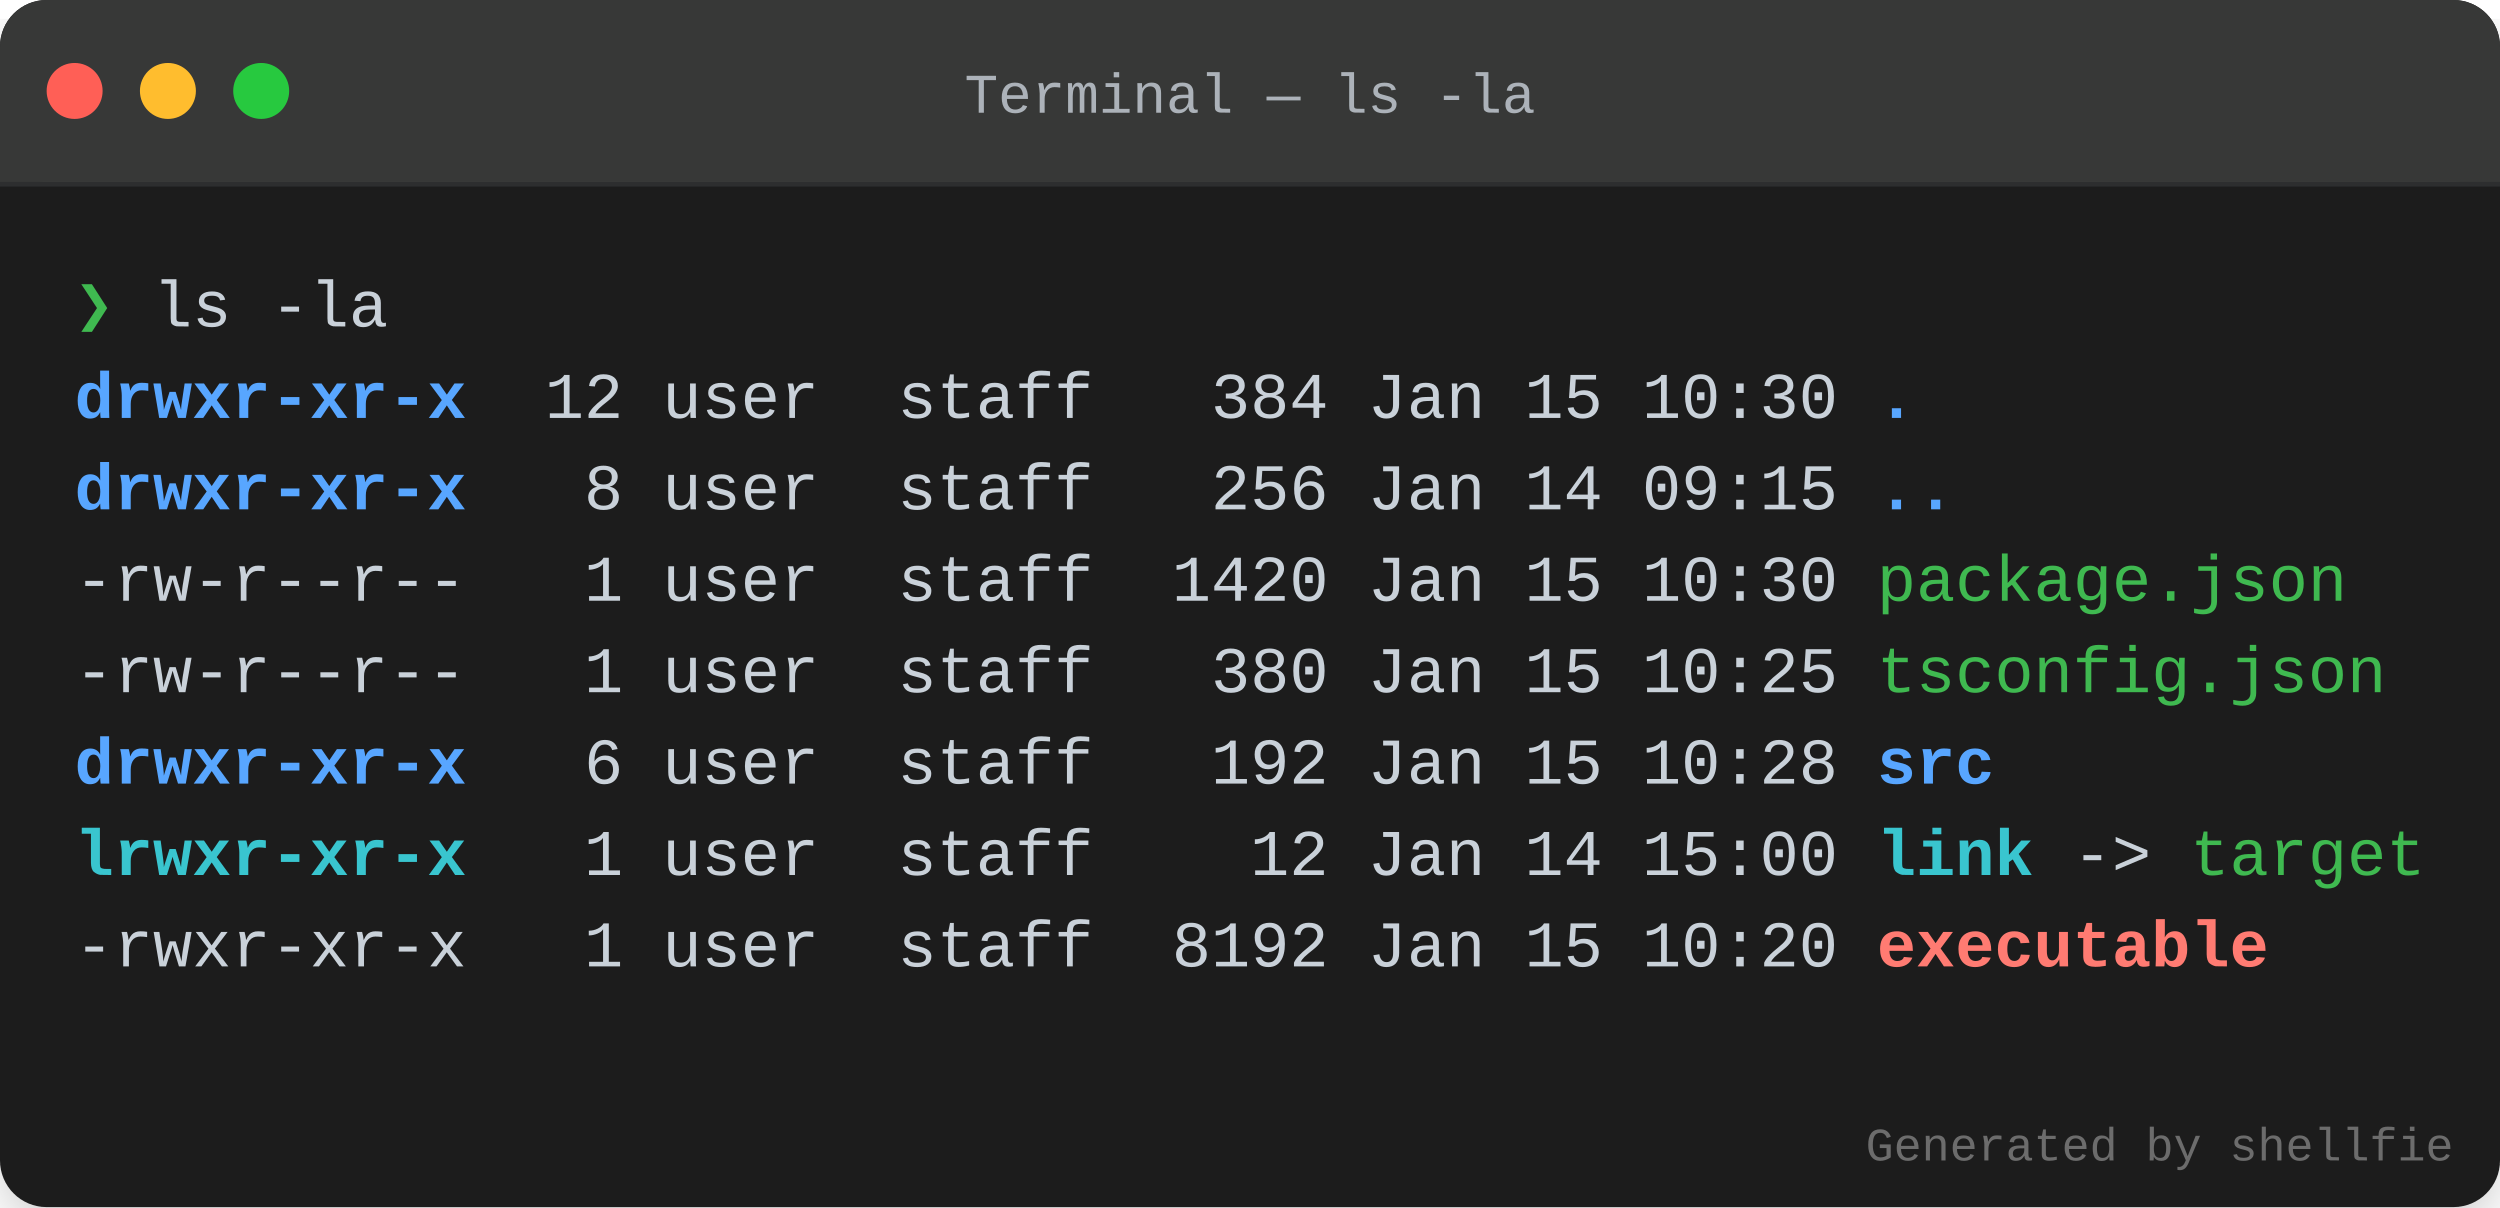
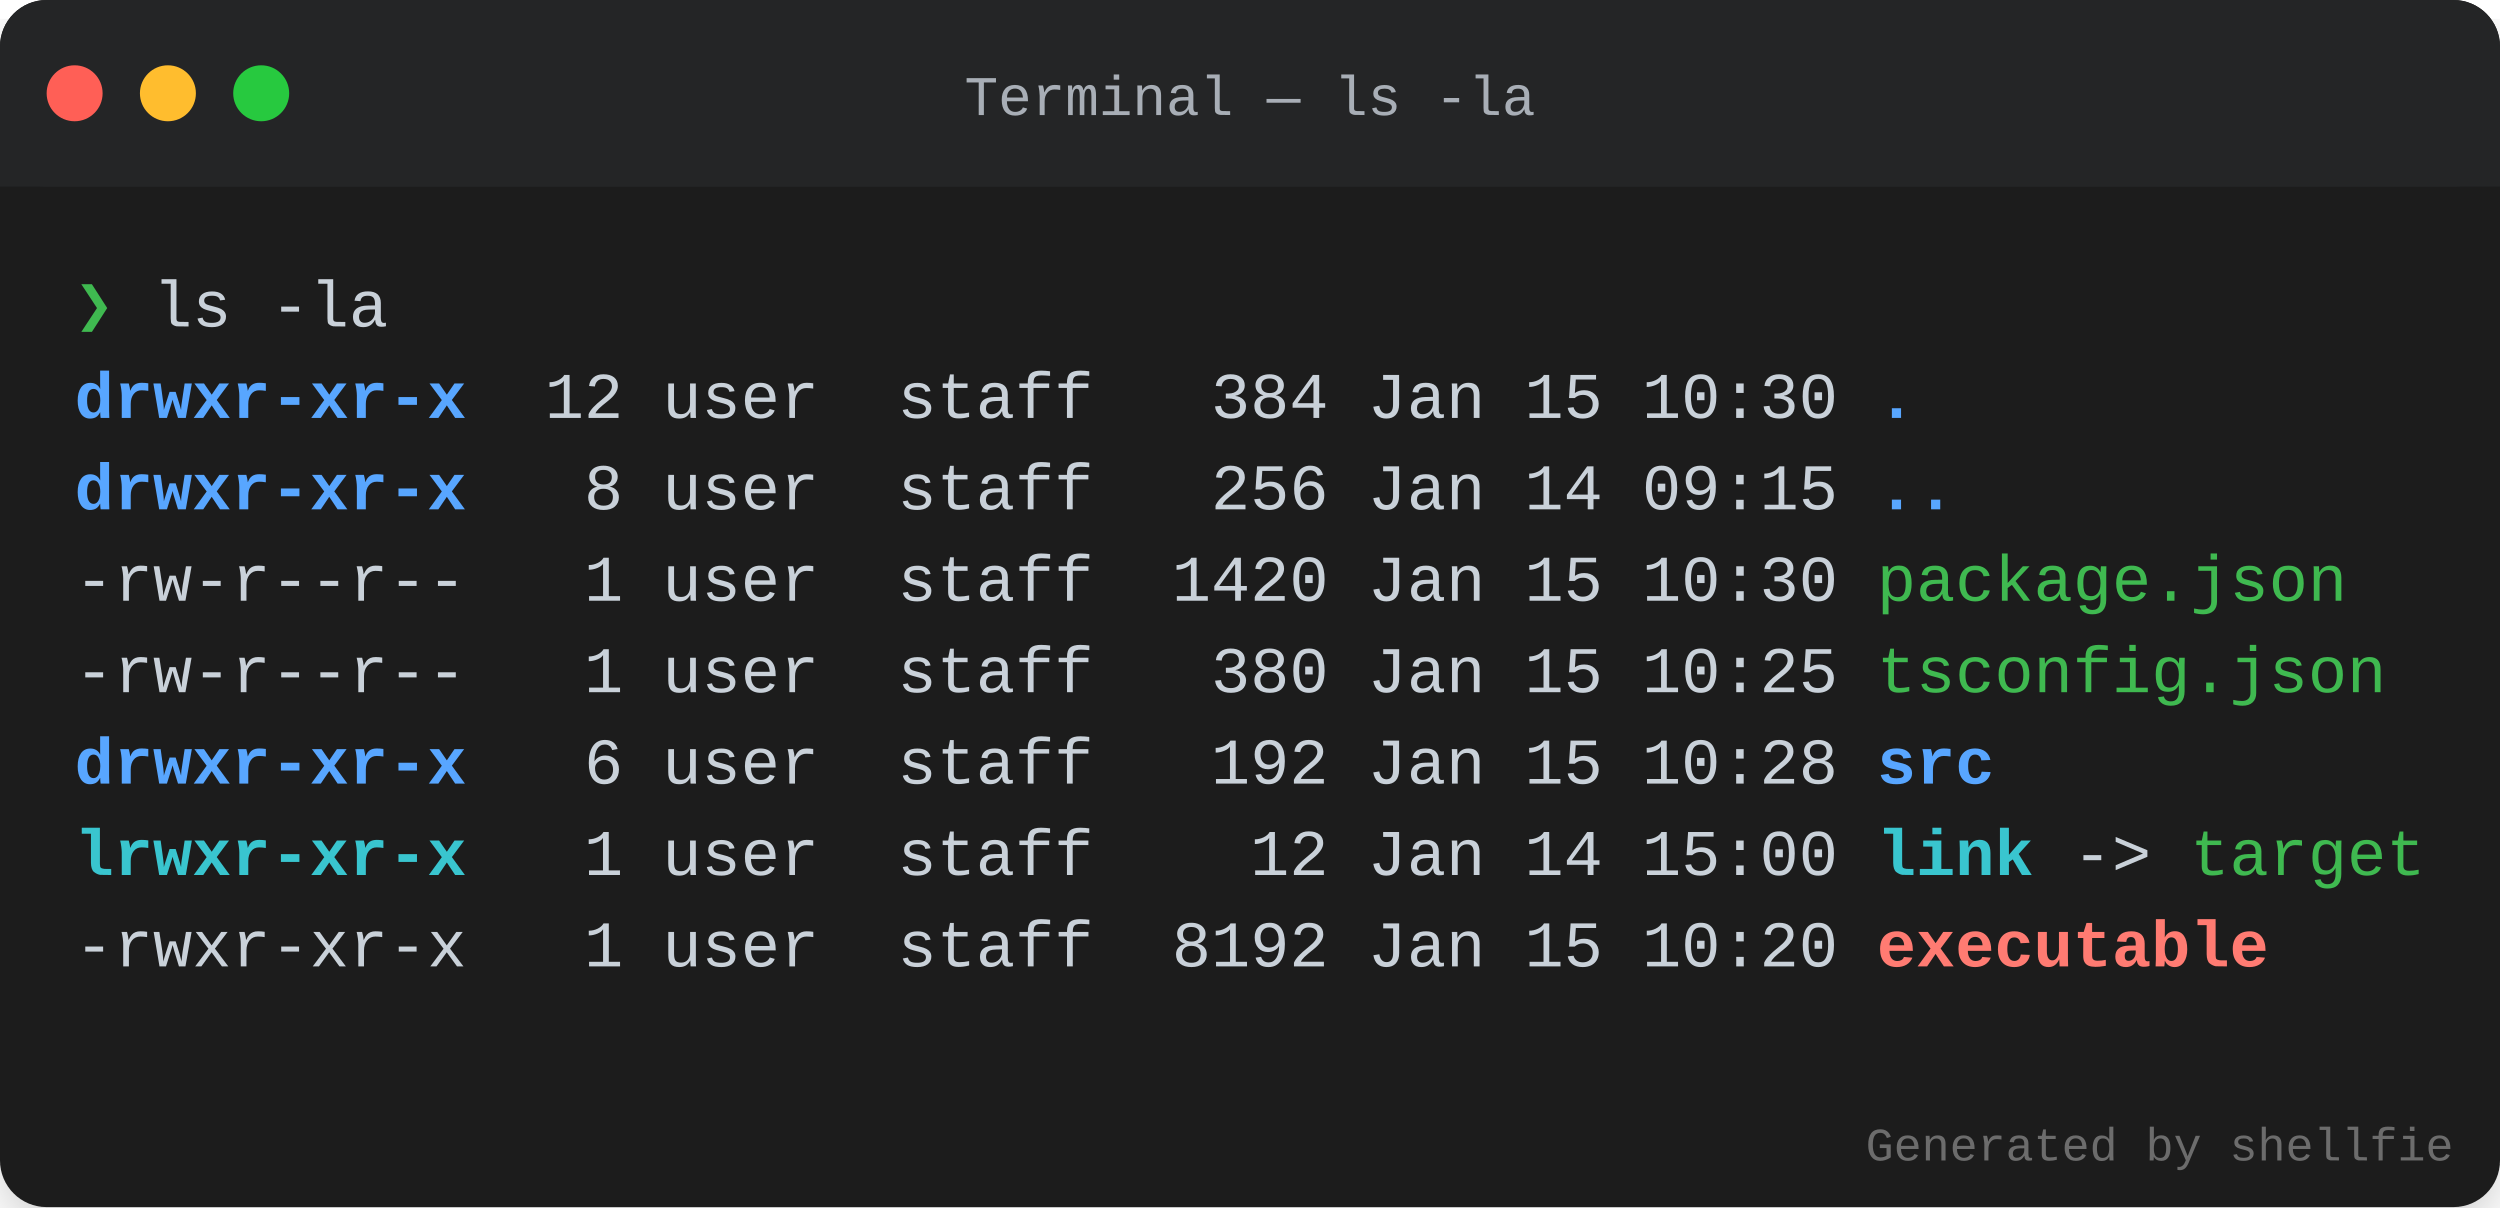
<svg xmlns="http://www.w3.org/2000/svg" viewBox="0 0 536 258.8" width="536" height="258.8">
  <defs>
    <filter id="shadow" x="-10%" y="-10%" width="120%" height="120%">
      <feDropShadow dx="0" dy="4" stdDeviation="8" flood-opacity="0.3" />
    </filter>
  </defs>
  <rect x="0" y="0" width="536" height="258.8" fill="#1e1e1e" rx="10" ry="10" filter="url(#shadow)" />
  <g class="title-bar">
-     <rect x="0" y="0" width="536" height="39" fill="#373837" rx="10" ry="10" />
-     <rect x="0" y="29" width="536" height="10" fill="#373837" />
-     <line x1="0" y1="39.5" x2="536" y2="39.5" stroke="#c9d1d91a" stroke-width="1" />
-     <circle cx="16" cy="19.5" r="6" fill="#ff5f56" />
-     <circle cx="36" cy="19.5" r="6" fill="#ffbd2e" />
-     <circle cx="56" cy="19.5" r="6" fill="#27c93f" />
-     <text x="268" y="24.167" fill="#c9d1d9" font-family="'SF Mono', 'Monaco', 'Menlo', 'Ubuntu Mono', 'Consolas', 'Courier New', monospace" font-size="12" text-anchor="middle" opacity="0.8">Terminal — ls -la</text>
+     <rect x="0" y="0" width="536" height="40" fill="#242526" rx="10" ry="10" />
+     <rect x="0" y="30" width="536" height="10" fill="#242526" />
+     <circle cx="16" cy="20" r="6" fill="#ff5f56" />
+     <circle cx="36" cy="20" r="6" fill="#ffbd2e" />
+     <circle cx="56" cy="20" r="6" fill="#27c93f" />
+     <text x="268" y="24.667" fill="#c9d1d9" font-family="'SF Mono', 'Monaco', 'Menlo', 'Ubuntu Mono', 'Consolas', 'Courier New', monospace" font-size="12" text-anchor="middle" opacity="0.8">Terminal — ls -la</text>
  </g>
  <g class="text">
    <text y="70" font-family="'SF Mono', 'Monaco', 'Menlo', 'Ubuntu Mono', 'Consolas', 'Courier New', monospace" font-size="14" xml:space="preserve">
      <tspan x="16" fill="#3fb950" font-weight="bold">❯</tspan>
      <tspan x="24.4" fill="#c9d1d9"> ls -la</tspan>
    </text>
    <text y="89.6" font-family="'SF Mono', 'Monaco', 'Menlo', 'Ubuntu Mono', 'Consolas', 'Courier New', monospace" font-size="14" xml:space="preserve">
      <tspan x="16" fill="#58a6ff" font-weight="bold">drwxr-xr-x</tspan>
      <tspan x="100" fill="#c9d1d9">  12 user  staff   384 Jan 15 10:30 </tspan>
      <tspan x="402.4" fill="#58a6ff" font-weight="bold">.</tspan>
    </text>
    <text y="109.2" font-family="'SF Mono', 'Monaco', 'Menlo', 'Ubuntu Mono', 'Consolas', 'Courier New', monospace" font-size="14" xml:space="preserve">
      <tspan x="16" fill="#58a6ff" font-weight="bold">drwxr-xr-x</tspan>
      <tspan x="100" fill="#c9d1d9">   8 user  staff   256 Jan 14 09:15 </tspan>
      <tspan x="402.4" fill="#58a6ff" font-weight="bold">..</tspan>
    </text>
    <text y="128.8" font-family="'SF Mono', 'Monaco', 'Menlo', 'Ubuntu Mono', 'Consolas', 'Courier New', monospace" font-size="14" xml:space="preserve">
      <tspan x="16" fill="#c9d1d9">-rw-r--r--   1 user  staff  1420 Jan 15 10:30 </tspan>
      <tspan x="402.4" fill="#3fb950">package.json</tspan>
    </text>
    <text y="148.4" font-family="'SF Mono', 'Monaco', 'Menlo', 'Ubuntu Mono', 'Consolas', 'Courier New', monospace" font-size="14" xml:space="preserve">
      <tspan x="16" fill="#c9d1d9">-rw-r--r--   1 user  staff   380 Jan 15 10:25 </tspan>
      <tspan x="402.4" fill="#3fb950">tsconfig.json</tspan>
    </text>
    <text y="168" font-family="'SF Mono', 'Monaco', 'Menlo', 'Ubuntu Mono', 'Consolas', 'Courier New', monospace" font-size="14" xml:space="preserve">
      <tspan x="16" fill="#58a6ff" font-weight="bold">drwxr-xr-x</tspan>
      <tspan x="100" fill="#c9d1d9">   6 user  staff   192 Jan 15 10:28 </tspan>
      <tspan x="402.4" fill="#58a6ff" font-weight="bold">src</tspan>
    </text>
    <text y="187.6" font-family="'SF Mono', 'Monaco', 'Menlo', 'Ubuntu Mono', 'Consolas', 'Courier New', monospace" font-size="14" xml:space="preserve">
      <tspan x="16" fill="#39c5cf" font-weight="bold">lrwxr-xr-x</tspan>
      <tspan x="100" fill="#c9d1d9">   1 user  staff    12 Jan 14 15:00 </tspan>
      <tspan x="402.4" fill="#39c5cf" font-weight="bold">link</tspan>
      <tspan x="436" fill="#c9d1d9"> -&gt; </tspan>
      <tspan x="469.6" fill="#3fb950">target</tspan>
    </text>
    <text y="207.2" font-family="'SF Mono', 'Monaco', 'Menlo', 'Ubuntu Mono', 'Consolas', 'Courier New', monospace" font-size="14" xml:space="preserve">
      <tspan x="16" fill="#c9d1d9">-rwxr-xr-x   1 user  staff  8192 Jan 15 10:20 </tspan>
      <tspan x="402.4" fill="#ff7b72" font-weight="bold">executable</tspan>
    </text>
  </g>
  <text y="248.8" font-family="'SF Mono', 'Monaco', 'Menlo', 'Ubuntu Mono', 'Consolas', 'Courier New', monospace" font-size="10" xml:space="preserve">
    <tspan x="400" fill="#6c6c6c">Generated by shellfie</tspan>
  </text>
</svg>
